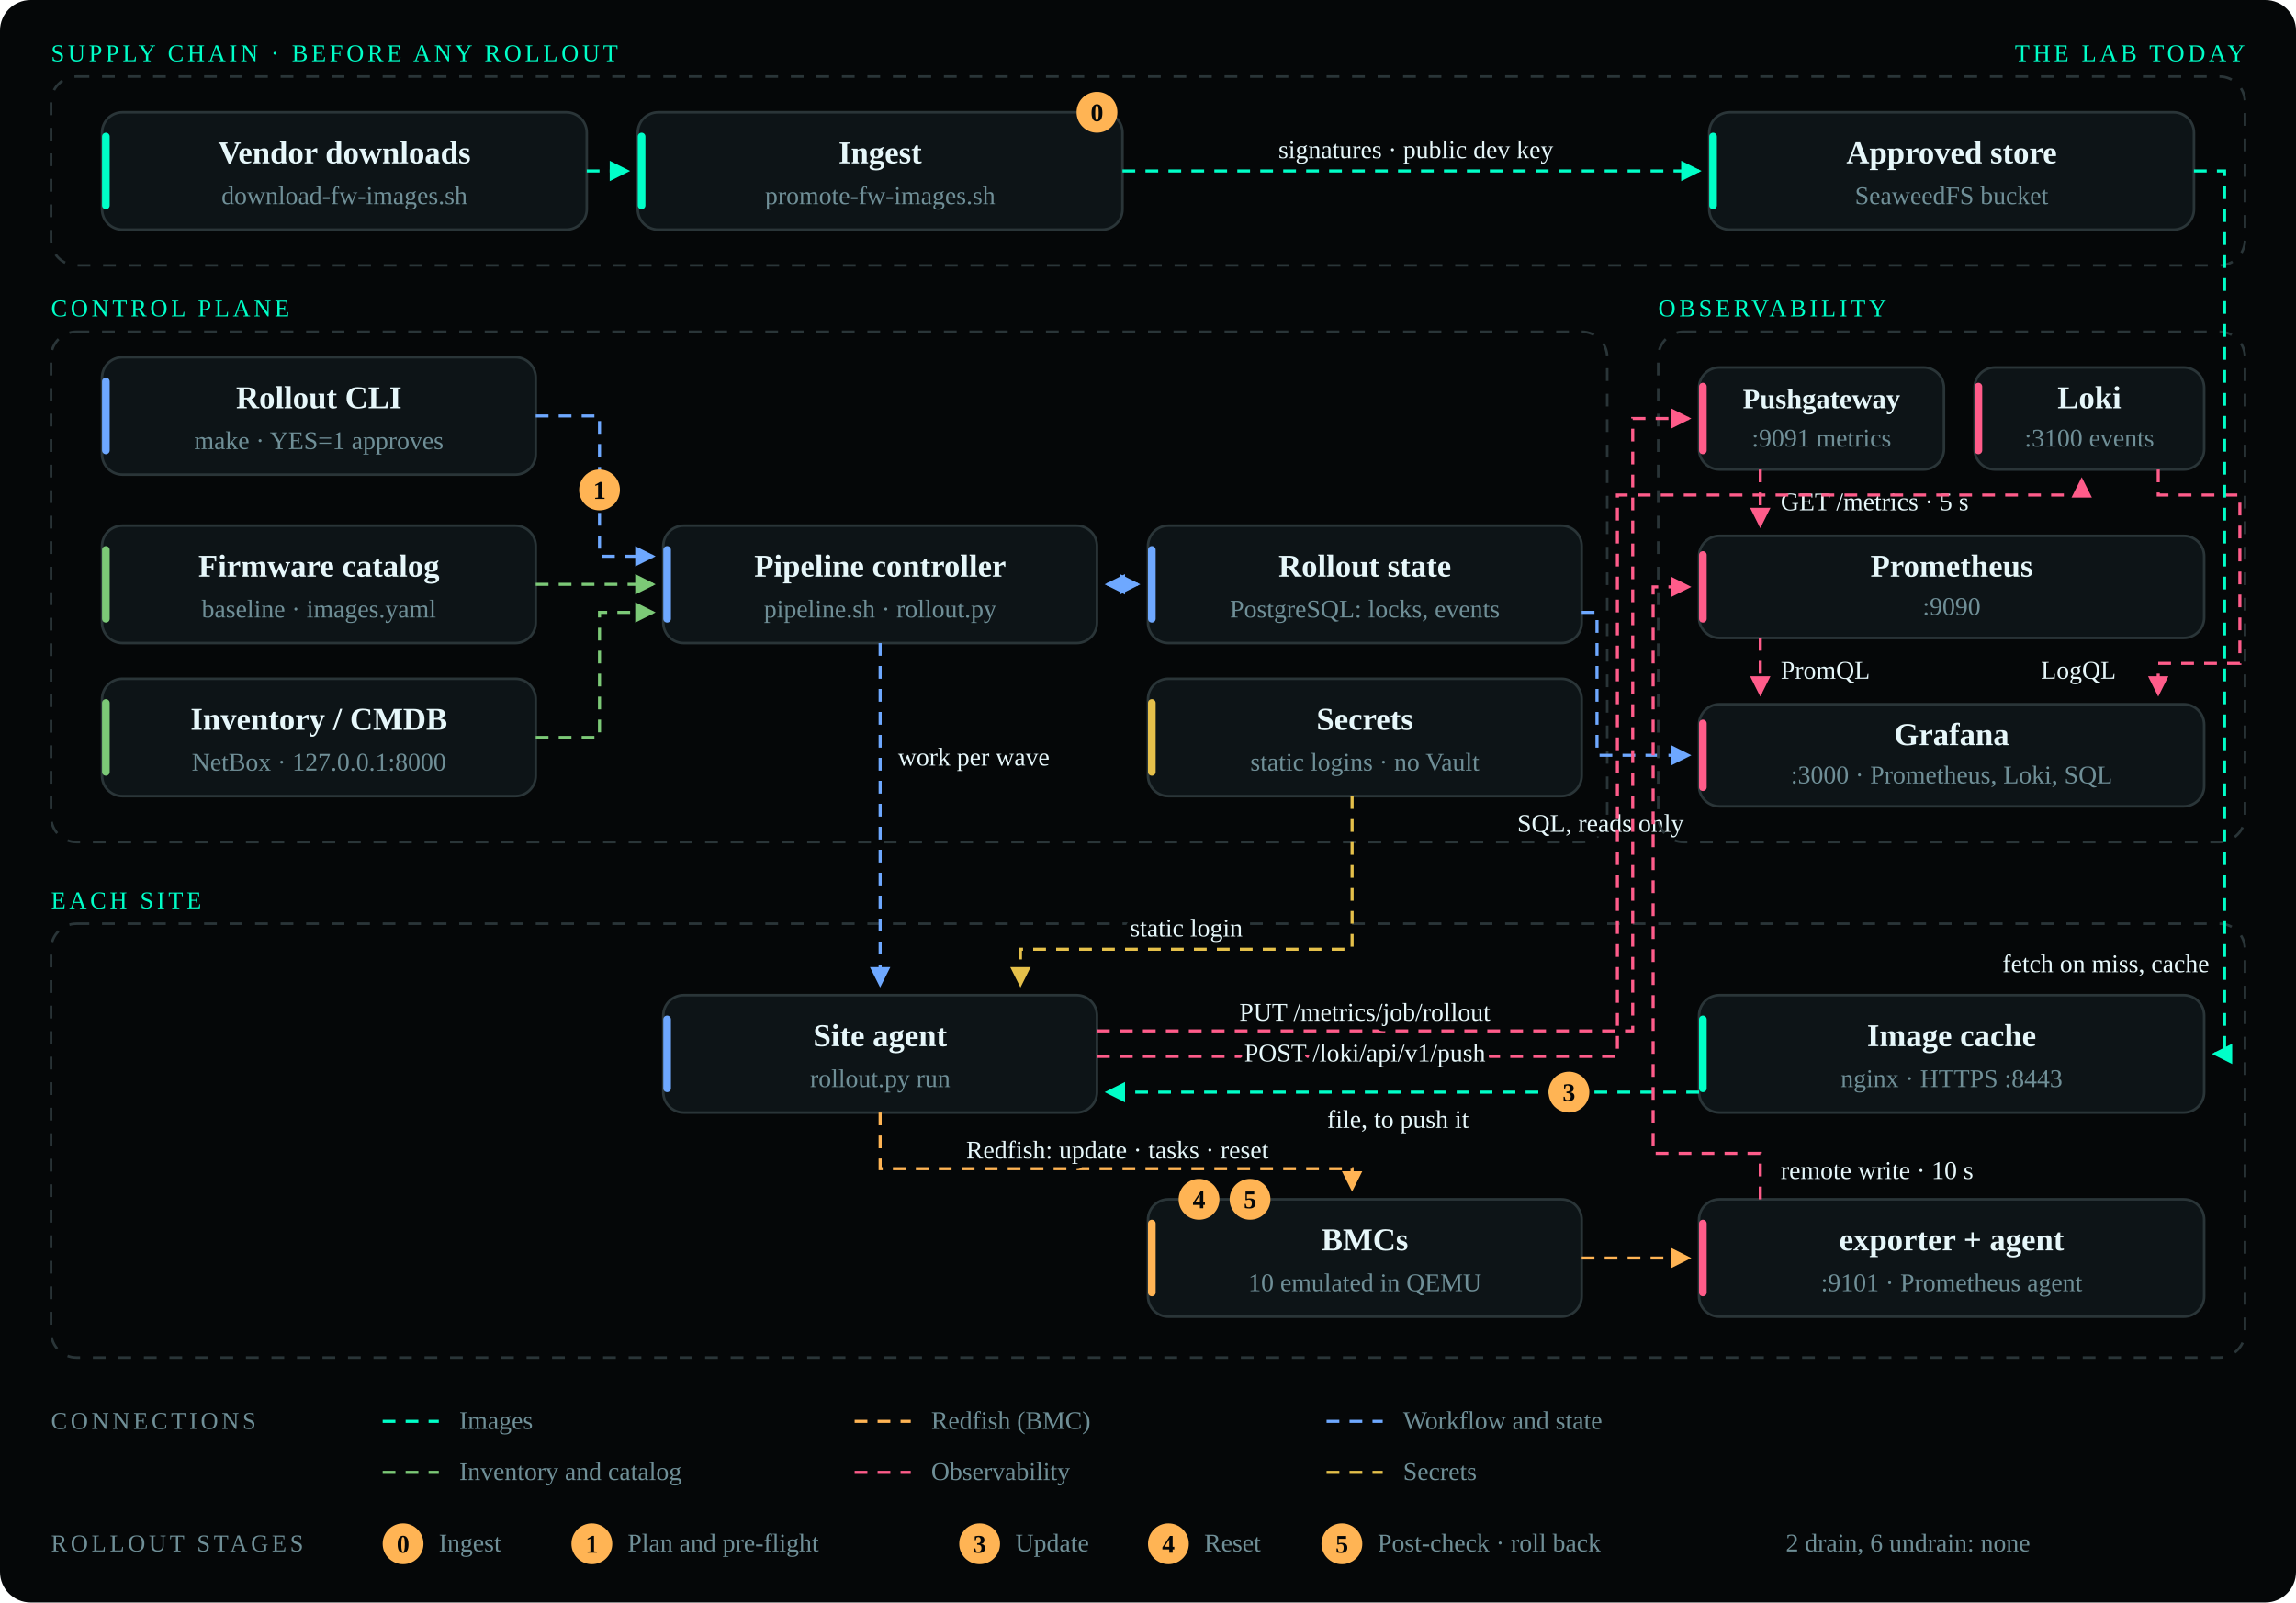
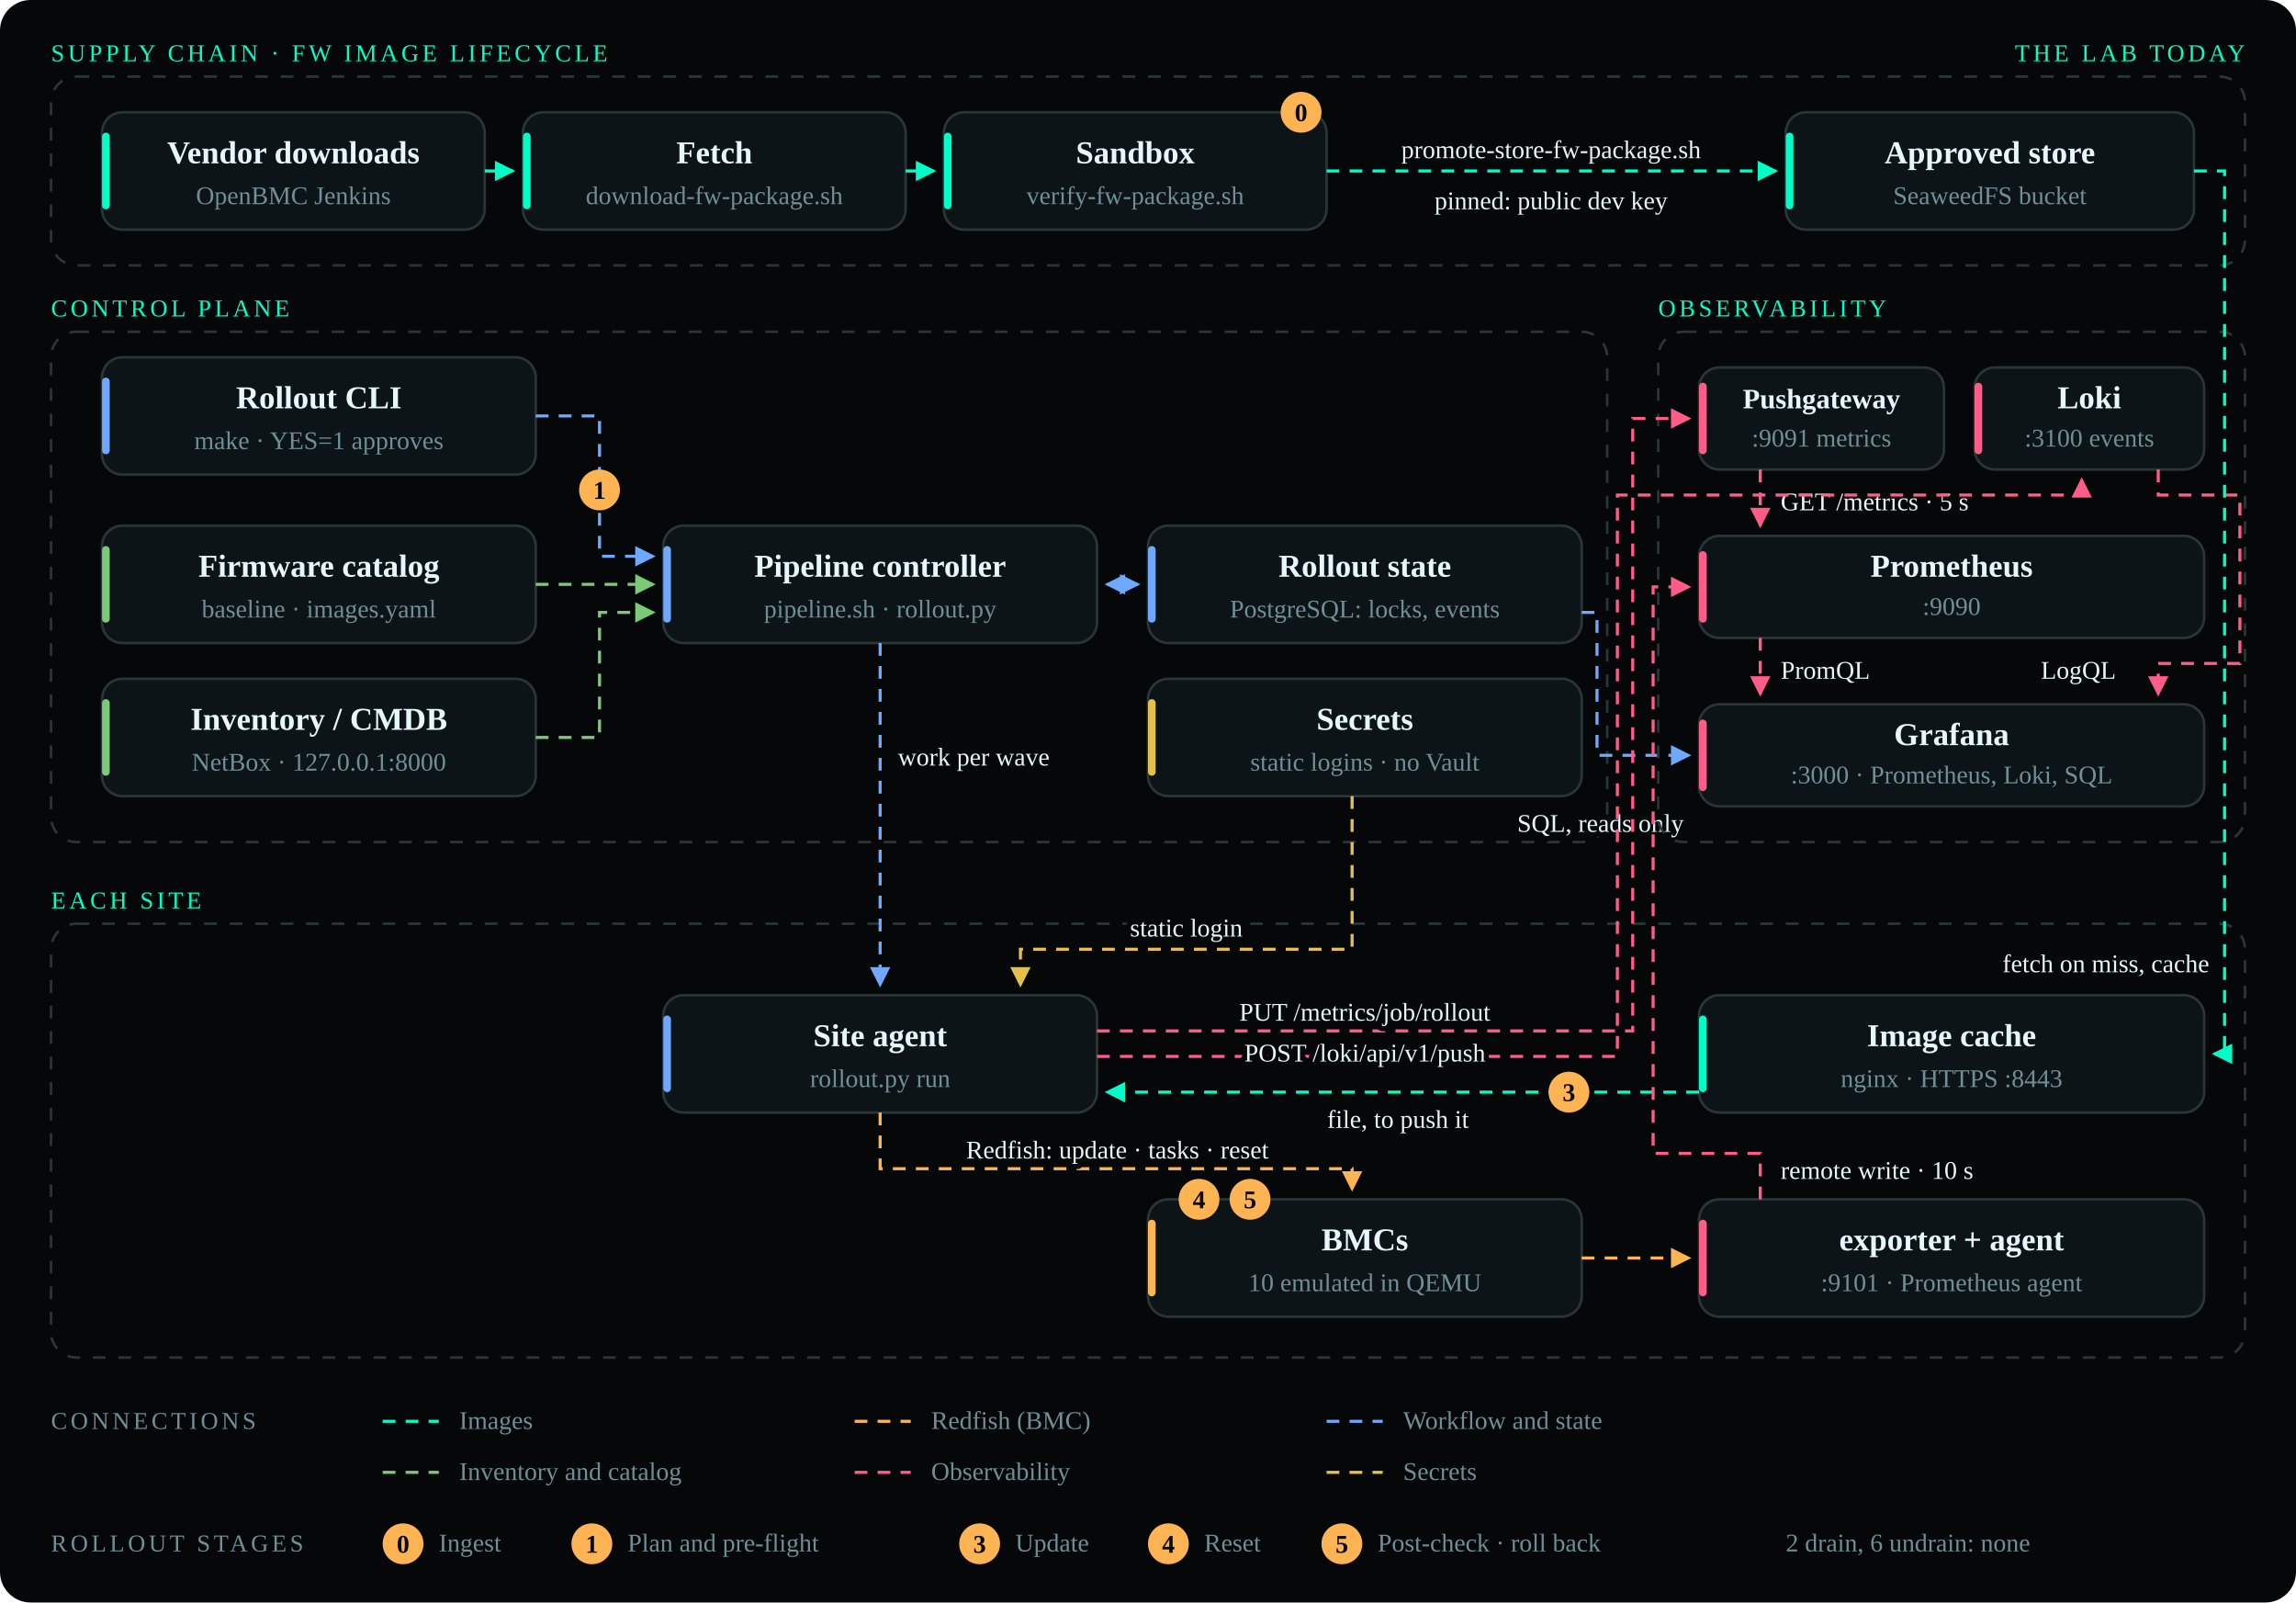
- <svg xmlns="http://www.w3.org/2000/svg" viewBox="0 0 900 628" role="img" aria-label="The lab today, drawn on the production firmware-update system's layout: only what the lab implements is drawn, each part where the production system has it. Supply chain: lab/download-fw-images.sh downloads the two newest GB200 NVL builds from OpenBMC's Jenkins; lab/promote-fw-images.sh checks each package's signatures against OpenBMC's development key pinned in the repository, records its sha256, and approves the newer as is; uploads both into the approved store, a SeaweedFS bucket that serves as the source for cached copies and allows anonymous S3 reads only; the ingest script enforces signatures, not the store, and deletes its downloads. Control plane: the make targets are the CLI, YES=1 the approval; no API yet; pipeline.sh and rollout.py are the local pipeline controller, reading the firmware catalog, baseline.yaml and images.yaml, and the inventory from NetBox, read by each service with its own read-only account; the rollout state is PostgreSQL, a lock per host and every event, beside the run records, runs/*.jsonl, and Grafana reads it over SQL with an account that may only read; no resume; the BMC logins are static, OpenBMC's public default set in the Makefile; no Vault. Each site: rollout.py run is the site agent; it fetches each image from the image cache, nginx over HTTPS on port 8443, which fetches it from the store on cache misses, and pushes it to the BMCs, ten emulated in QEMU, with update, tasks and reset over Redfish. Observability, metrics and events: rollout.py run pushes every run's metrics to the Pushgateway on port 9091, PUT /metrics/job/rollout, and sends every event of its run record to Loki on port 3100, POST /loki/api/v1/push; exporter-lab, poller.py exporter on port 9101 beside the BMCs, reads every BMC over Redfish every 10 seconds, and the site's Prometheus agent scrapes it every 10 seconds and pushes the samples to Prometheus on port 9090 (remote write), so the control plane never connects into the site; Prometheus scrapes GET /metrics from the Pushgateway every 5 seconds; Grafana on port 3000 has Prometheus, Loki and the state database as its data sources. Numbered badges mark where each rollout stage happens: 0 ingest, 1 plan and pre-flight, 3 update, a push, then 4 reset and 5 post-check, with the rollback when it fails, at the BMCs; 2 drain and 6 undrain need a scheduler, which the lab doesn't have.">
+ <svg xmlns="http://www.w3.org/2000/svg" viewBox="0 0 900 628" role="img" aria-label="The lab today, drawn on the production firmware-update system's layout: only what the lab implements is drawn, each part where the production system has it. Supply chain: control/ingest/download-fw-package.sh downloads the two newest GB200 NVL builds over HTTPS from OpenBMC's Jenkins, the lab's vendor channel; control/ingest/verify-fw-package.sh checks each package in the sandbox, a container with no network, a read-only root and no privileges: only an OpenBMC package's regular files, its signatures against OpenBMC's development key pinned in the repository, and its MANIFEST's machine; control/ingest/promote-store-fw-package.sh checks each listed package's sha256 again, uploads both into the approved store, a SeaweedFS bucket that serves as the source for cached copies and allows anonymous S3 reads only, records their sha256, approves the newer as is, and deletes the downloads. The ingest's scripts enforce the checks, not the store; there is no quarantine host and no lab test. Control plane: the make targets are the CLI, YES=1 the approval; no API yet; pipeline.sh and rollout.py are the local pipeline controller, reading the firmware catalog, baseline.yaml and images.yaml, and the inventory from NetBox, read by each service with its own read-only account; the rollout state is PostgreSQL, a lock per host and every event, beside the run records, runs/*.jsonl, and Grafana reads it over SQL with an account that may only read; no resume; the BMC logins are static, OpenBMC's public default set in the Makefile; no Vault. Each site: rollout.py run is the site agent; it fetches each image from the image cache, nginx over HTTPS on port 8443, which fetches it from the store on cache misses, and pushes it to the BMCs, ten emulated in QEMU, with update, tasks and reset over Redfish. Observability, metrics and events: rollout.py run pushes every run's metrics to the Pushgateway on port 9091, PUT /metrics/job/rollout, and sends every event of its run record to Loki on port 3100, POST /loki/api/v1/push; exporter-lab, poller.py exporter on port 9101 beside the BMCs, reads every BMC over Redfish every 10 seconds, and the site's Prometheus agent scrapes it every 10 seconds and pushes the samples to Prometheus on port 9090 (remote write), so the control plane never connects into the site; Prometheus scrapes GET /metrics from the Pushgateway every 5 seconds; Grafana on port 3000 has Prometheus, Loki and the state database as its data sources. Numbered badges mark where each rollout stage happens: 0 ingest, 1 plan and pre-flight, 3 update, a push, then 4 reset and 5 post-check, with the rollback when it fails, at the BMCs; 2 drain and 6 undrain need a scheduler, which the lab doesn't have.">
  <style>
    .pl text { font-family: var(--mono, monospace); }
    .pl .bg { fill: var(--bg-deep, #050708); }
    .pl .box { fill: var(--surface, #0d1417); stroke: var(--line, #2a3538); }
    .pl .name { fill: var(--fg, #e6f7fa); font-size: 12.5px; font-weight: 600; }
    .pl .sub { fill: var(--dim, #6f8f97); font-size: 10px; }
    .pl .band { fill: var(--dim, #6f8f97); font-size: 9.5px; letter-spacing: .14em; }
    .pl .band.hi { fill: var(--teal, #00ffc8); }
    .pl .lbl { fill: var(--dim, #6f8f97); font-size: 10px; }
    .pl .cut { fill: none; stroke: var(--line, #2a3538); stroke-width: 1; stroke-dasharray: 5 5; }
    /* a connection in its service's colour */
    .pl .edge { fill: none; stroke-width: 1.2; stroke-dasharray: 5 4; }
    .pl .elabel { fill: var(--fg, #e6f7fa); font-size: 10px; paint-order: stroke; stroke: var(--bg-deep, #050708); stroke-width: 4px; stroke-linejoin: round; }
    .pl .badge circle { fill: var(--amber, #ffb454); }
    .pl .badge text { fill: var(--bg-deep, #050708); font-size: 10px; font-weight: 700; }
    .pl .g-img { stroke: #00ffc8; } .pl .bar.g-img { fill: #00ffc8; stroke: none; }
    .pl .g-rf { stroke: #ffb454; } .pl .bar.g-rf { fill: #ffb454; stroke: none; }
    .pl .g-wf { stroke: #6ea8ff; } .pl .bar.g-wf { fill: #6ea8ff; stroke: none; }
    .pl .g-inv { stroke: #7cc977; } .pl .bar.g-inv { fill: #7cc977; stroke: none; }
    .pl .g-obs { stroke: #ff5c8a; } .pl .bar.g-obs { fill: #ff5c8a; stroke: none; }
    .pl .g-sec { stroke: #e5c04a; } .pl .bar.g-sec { fill: #e5c04a; stroke: none; }
    /* motion: a connection's dashes run the way it points */
    @keyframes pl-flow { to { stroke-dashoffset: -18; } }
    .pl .edge { animation: pl-flow 1.2s linear infinite; }
    @media (prefers-reduced-motion: reduce) { .pl .edge { animation: none; } }
  </style>
  <defs>
    <marker id="pl-img" viewBox="0 0 8 8" refX="7" refY="4" markerWidth="8" markerHeight="8" markerUnits="userSpaceOnUse" orient="auto-start-reverse">
      <path d="M0 0 8 4 0 8z" style="fill: #00ffc8" />
    </marker>
    <marker id="pl-rf" viewBox="0 0 8 8" refX="7" refY="4" markerWidth="8" markerHeight="8" markerUnits="userSpaceOnUse" orient="auto-start-reverse">
      <path d="M0 0 8 4 0 8z" style="fill: #ffb454" />
    </marker>
    <marker id="pl-wf" viewBox="0 0 8 8" refX="7" refY="4" markerWidth="8" markerHeight="8" markerUnits="userSpaceOnUse" orient="auto-start-reverse">
      <path d="M0 0 8 4 0 8z" style="fill: #6ea8ff" />
    </marker>
    <marker id="pl-inv" viewBox="0 0 8 8" refX="7" refY="4" markerWidth="8" markerHeight="8" markerUnits="userSpaceOnUse" orient="auto-start-reverse">
      <path d="M0 0 8 4 0 8z" style="fill: #7cc977" />
    </marker>
    <marker id="pl-obs" viewBox="0 0 8 8" refX="7" refY="4" markerWidth="8" markerHeight="8" markerUnits="userSpaceOnUse" orient="auto-start-reverse">
      <path d="M0 0 8 4 0 8z" style="fill: #ff5c8a" />
    </marker>
    <marker id="pl-sec" viewBox="0 0 8 8" refX="7" refY="4" markerWidth="8" markerHeight="8" markerUnits="userSpaceOnUse" orient="auto-start-reverse">
      <path d="M0 0 8 4 0 8z" style="fill: #e5c04a" />
    </marker>
  </defs>
  <g class="pl">
    <rect class="bg" x="0" y="0" width="900" height="628" rx="12" />
    <text class="band hi" x="880" y="24" text-anchor="end">THE LAB TODAY</text>
-     <text class="band hi" x="20" y="24">SUPPLY CHAIN · BEFORE ANY ROLLOUT</text>
+     <text class="band hi" x="20" y="24">SUPPLY CHAIN · FW IMAGE LIFECYCLE</text>
    <rect class="cut" x="20" y="30" width="860" height="74" rx="10" />
-     <rect class="box" x="40" y="44" width="190" height="46" rx="8" />
+     <rect class="box" x="40" y="44" width="150" height="46" rx="8" />
    <rect class="bar g-img" x="40" y="52" width="3" height="30" rx="1.5" />
-     <text class="name" x="135" y="64" text-anchor="middle">Vendor downloads</text>
-     <text class="sub" x="135" y="80" text-anchor="middle">download-fw-images.sh</text>
-     <rect class="box" x="250" y="44" width="190" height="46" rx="8" />
-     <rect class="bar g-img" x="250" y="52" width="3" height="30" rx="1.5" />
-     <text class="name" x="345" y="64" text-anchor="middle">Ingest</text>
-     <text class="sub" x="345" y="80" text-anchor="middle">promote-fw-images.sh</text>
-     <rect class="box" x="670" y="44" width="190" height="46" rx="8" />
-     <rect class="bar g-img" x="670" y="52" width="3" height="30" rx="1.5" />
-     <text class="name" x="765" y="64" text-anchor="middle">Approved store</text>
-     <text class="sub" x="765" y="80" text-anchor="middle">SeaweedFS bucket</text>
-     <path class="edge g-img" d="M230 67H246" marker-end="url(#pl-img)" />
-     <path class="edge g-img" d="M440 67H666" marker-end="url(#pl-img)" />
-     <text class="elabel" x="555" y="62" text-anchor="middle">signatures · public dev key</text>
+     <text class="name" x="115" y="64" text-anchor="middle">Vendor downloads</text>
+     <text class="sub" x="115" y="80" text-anchor="middle">OpenBMC Jenkins</text>
+     <rect class="box" x="205" y="44" width="150" height="46" rx="8" />
+     <rect class="bar g-img" x="205" y="52" width="3" height="30" rx="1.5" />
+     <text class="name" x="280" y="64" text-anchor="middle">Fetch</text>
+     <text class="sub" x="280" y="80" text-anchor="middle">download-fw-package.sh</text>
+     <rect class="box" x="370" y="44" width="150" height="46" rx="8" />
+     <rect class="bar g-img" x="370" y="52" width="3" height="30" rx="1.5" />
+     <text class="name" x="445" y="64" text-anchor="middle">Sandbox</text>
+     <text class="sub" x="445" y="80" text-anchor="middle">verify-fw-package.sh</text>
+     <rect class="box" x="700" y="44" width="160" height="46" rx="8" />
+     <rect class="bar g-img" x="700" y="52" width="3" height="30" rx="1.5" />
+     <text class="name" x="780" y="64" text-anchor="middle">Approved store</text>
+     <text class="sub" x="780" y="80" text-anchor="middle">SeaweedFS bucket</text>
+     <path class="edge g-img" d="M190 67H201" marker-end="url(#pl-img)" />
+     <path class="edge g-img" d="M355 67H366" marker-end="url(#pl-img)" />
+     <path class="edge g-img" d="M520 67H696" marker-end="url(#pl-img)" />
+     <text class="elabel" x="608" y="62" text-anchor="middle">promote-store-fw-package.sh</text>
+     <text class="elabel" x="608" y="82" text-anchor="middle">pinned: public dev key</text>
    <text class="band hi" x="20" y="124">CONTROL PLANE</text>
    <rect class="cut" x="20" y="130" width="610" height="200" rx="10" />
    <rect class="box" x="40" y="140" width="170" height="46" rx="8" />
    <rect class="bar g-wf" x="40" y="148" width="3" height="30" rx="1.5" />
    <text class="name" x="125" y="160" text-anchor="middle">Rollout CLI</text>
    <text class="sub" x="125" y="176" text-anchor="middle">make · YES=1 approves</text>
    <rect class="box" x="40" y="206" width="170" height="46" rx="8" />
    <rect class="bar g-inv" x="40" y="214" width="3" height="30" rx="1.5" />
    <text class="name" x="125" y="226" text-anchor="middle">Firmware catalog</text>
    <text class="sub" x="125" y="242" text-anchor="middle">baseline · images.yaml</text>
    <rect class="box" x="40" y="266" width="170" height="46" rx="8" />
    <rect class="bar g-inv" x="40" y="274" width="3" height="30" rx="1.5" />
    <text class="name" x="125" y="286" text-anchor="middle">Inventory / CMDB</text>
    <text class="sub" x="125" y="302" text-anchor="middle">NetBox · 127.0.0.1:8000</text>
    <rect class="box" x="260" y="206" width="170" height="46" rx="8" />
    <rect class="bar g-wf" x="260" y="214" width="3" height="30" rx="1.5" />
    <text class="name" x="345" y="226" text-anchor="middle">Pipeline controller</text>
    <text class="sub" x="345" y="242" text-anchor="middle">pipeline.sh · rollout.py</text>
    <rect class="box" x="450" y="206" width="170" height="46" rx="8" />
    <rect class="bar g-wf" x="450" y="214" width="3" height="30" rx="1.5" />
    <text class="name" x="535" y="226" text-anchor="middle">Rollout state</text>
    <text class="sub" x="535" y="242" text-anchor="middle">PostgreSQL: locks, events</text>
    <rect class="box" x="450" y="266" width="170" height="46" rx="8" />
    <rect class="bar g-sec" x="450" y="274" width="3" height="30" rx="1.5" />
    <text class="name" x="535" y="286" text-anchor="middle">Secrets</text>
    <text class="sub" x="535" y="302" text-anchor="middle">static logins · no Vault</text>
    <path class="edge g-wf" d="M210 163H235V218H256" marker-end="url(#pl-wf)" />
    <path class="edge g-inv" d="M210 229H256" marker-end="url(#pl-inv)" />
    <path class="edge g-inv" d="M210 289H235V240H256" marker-end="url(#pl-inv)" />
    <path class="edge g-wf" d="M434 229H446" marker-end="url(#pl-wf)" marker-start="url(#pl-wf)" />
    <path class="edge g-wf" d="M620 240H626V296H662" marker-end="url(#pl-wf)" />
    <text class="elabel" x="660" y="326" text-anchor="end">SQL, reads only</text>
    <text class="band hi" x="650" y="124">OBSERVABILITY</text>
    <rect class="cut" x="650" y="130" width="230" height="200" rx="10" />
    <rect class="box" x="666" y="144" width="96" height="40" rx="8" />
    <rect class="bar g-obs" x="666" y="150" width="3" height="28" rx="1.5" />
    <text class="name" x="714" y="160" text-anchor="middle" style="font-size:11px">Pushgateway</text>
    <text class="sub" x="714" y="175" text-anchor="middle">:9091 metrics</text>
    <rect class="box" x="774" y="144" width="90" height="40" rx="8" />
    <rect class="bar g-obs" x="774" y="150" width="3" height="28" rx="1.5" />
    <text class="name" x="819" y="160" text-anchor="middle">Loki</text>
    <text class="sub" x="819" y="175" text-anchor="middle">:3100 events</text>
    <rect class="box" x="666" y="210" width="198" height="40" rx="8" />
    <rect class="bar g-obs" x="666" y="216" width="3" height="28" rx="1.5" />
    <text class="name" x="765" y="226" text-anchor="middle">Prometheus</text>
    <text class="sub" x="765" y="241" text-anchor="middle">:9090</text>
    <rect class="box" x="666" y="276" width="198" height="40" rx="8" />
    <rect class="bar g-obs" x="666" y="282" width="3" height="28" rx="1.5" />
    <text class="name" x="765" y="292" text-anchor="middle">Grafana</text>
    <text class="sub" x="765" y="307" text-anchor="middle">:3000 · Prometheus, Loki, SQL</text>
    <path class="edge g-obs" d="M690 184V206" marker-end="url(#pl-obs)" />
    <text class="elabel" x="698" y="200">GET /metrics · 5 s</text>
    <path class="edge g-obs" d="M690 250V272" marker-end="url(#pl-obs)" />
    <text class="elabel" x="698" y="266">PromQL</text>
    <path class="edge g-obs" d="M846 184V194H878V260H846V272" marker-end="url(#pl-obs)" />
    <text class="elabel" x="800" y="266">LogQL</text>
    <text class="band hi" x="20" y="356">EACH SITE</text>
    <rect class="cut" x="20" y="362" width="860" height="170" rx="10" />
    <rect class="box" x="260" y="390" width="170" height="46" rx="8" />
    <rect class="bar g-wf" x="260" y="398" width="3" height="30" rx="1.5" />
    <text class="name" x="345" y="410" text-anchor="middle">Site agent</text>
    <text class="sub" x="345" y="426" text-anchor="middle">rollout.py run</text>
    <rect class="box" x="666" y="390" width="198" height="46" rx="8" />
    <rect class="bar g-img" x="666" y="398" width="3" height="30" rx="1.5" />
    <text class="name" x="765" y="410" text-anchor="middle">Image cache</text>
    <text class="sub" x="765" y="426" text-anchor="middle">nginx · HTTPS :8443</text>
    <rect class="box" x="450" y="470" width="170" height="46" rx="8" />
    <rect class="bar g-rf" x="450" y="478" width="3" height="30" rx="1.5" />
    <text class="name" x="535" y="490" text-anchor="middle">BMCs</text>
    <text class="sub" x="535" y="506" text-anchor="middle">10 emulated in QEMU</text>
    <rect class="box" x="666" y="470" width="198" height="46" rx="8" />
    <rect class="bar g-obs" x="666" y="478" width="3" height="30" rx="1.5" />
    <text class="name" x="765" y="490" text-anchor="middle">exporter + agent</text>
    <text class="sub" x="765" y="506" text-anchor="middle">:9101 · Prometheus agent</text>
    <path class="edge g-wf" d="M345 252V386" marker-end="url(#pl-wf)" />
    <text class="elabel" x="352" y="300" text-anchor="start">work per wave</text>
    <path class="edge g-sec" d="M530 312V372H400V386" marker-end="url(#pl-sec)" />
    <text class="elabel" x="465" y="367" text-anchor="middle">static login</text>
    <path class="edge g-img" d="M860 67H872V413H868" marker-end="url(#pl-img)" />
    <text class="elabel" x="866" y="381" text-anchor="end">fetch on miss, cache</text>
    <path class="edge g-rf" d="M345 436V458H530V466" marker-end="url(#pl-rf)" />
    <text class="elabel" x="438" y="454" text-anchor="middle">Redfish: update · tasks · reset</text>
    <path class="edge g-img" d="M666 428H434" marker-end="url(#pl-img)" />
    <text class="elabel" x="548" y="442" text-anchor="middle">file, to push it</text>
    <path class="edge g-obs" d="M430 404H640V164H662" marker-end="url(#pl-obs)" />
    <text class="elabel" x="535" y="400" text-anchor="middle">PUT /metrics/job/rollout</text>
    <path class="edge g-obs" d="M430 414H634V194H816V188" marker-end="url(#pl-obs)" />
    <text class="elabel" x="535" y="416" text-anchor="middle">POST /loki/api/v1/push</text>
    <path class="edge g-rf" d="M620 493H662" marker-end="url(#pl-rf)" />
    <path class="edge g-obs" d="M690 470V452H648V230H662" marker-end="url(#pl-obs)" />
    <text class="elabel" x="698" y="462">remote write · 10 s</text>
    <g class="badge">
-       <circle cx="430" cy="44" r="8" />
-       <text x="430" y="47.5" text-anchor="middle">0</text>
+       <circle cx="510" cy="44" r="8" />
+       <text x="510" y="47.5" text-anchor="middle">0</text>
    </g>
    <g class="badge">
      <circle cx="235" cy="192" r="8" />
      <text x="235" y="195.5" text-anchor="middle">1</text>
    </g>
    <g class="badge">
      <circle cx="615" cy="428" r="8" />
      <text x="615" y="431.5" text-anchor="middle">3</text>
    </g>
    <g class="badge">
      <circle cx="470" cy="470" r="8" />
      <text x="470" y="473.5" text-anchor="middle">4</text>
    </g>
    <g class="badge">
      <circle cx="490" cy="470" r="8" />
      <text x="490" y="473.5" text-anchor="middle">5</text>
    </g>
    <text class="band" x="20" y="560">CONNECTIONS</text>
    <path class="edge g-img" d="M150 557H172" />
    <text class="lbl" x="180" y="560">Images</text>
    <path class="edge g-rf" d="M335 557H357" />
    <text class="lbl" x="365" y="560">Redfish (BMC)</text>
    <path class="edge g-wf" d="M520 557H542" />
    <text class="lbl" x="550" y="560">Workflow and state</text>
    <path class="edge g-inv" d="M150 577H172" />
    <text class="lbl" x="180" y="580">Inventory and catalog</text>
    <path class="edge g-obs" d="M335 577H357" />
    <text class="lbl" x="365" y="580">Observability</text>
    <path class="edge g-sec" d="M520 577H542" />
    <text class="lbl" x="550" y="580">Secrets</text>
    <text class="band" x="20" y="608">ROLLOUT STAGES</text>
    <g class="badge">
      <circle cx="158" cy="605" r="8" />
      <text x="158" y="608.5" text-anchor="middle">0</text>
    </g>
    <text class="lbl" x="172" y="608">Ingest</text>
    <g class="badge">
      <circle cx="232" cy="605" r="8" />
      <text x="232" y="608.5" text-anchor="middle">1</text>
    </g>
    <text class="lbl" x="246" y="608">Plan and pre-flight</text>
    <g class="badge">
      <circle cx="384" cy="605" r="8" />
      <text x="384" y="608.5" text-anchor="middle">3</text>
    </g>
    <text class="lbl" x="398" y="608">Update</text>
    <g class="badge">
      <circle cx="458" cy="605" r="8" />
      <text x="458" y="608.5" text-anchor="middle">4</text>
    </g>
    <text class="lbl" x="472" y="608">Reset</text>
    <g class="badge">
      <circle cx="526" cy="605" r="8" />
      <text x="526" y="608.5" text-anchor="middle">5</text>
    </g>
    <text class="lbl" x="540" y="608">Post-check · roll back</text>
    <text class="lbl" x="700" y="608">2 drain, 6 undrain: none</text>
  </g>
</svg>
